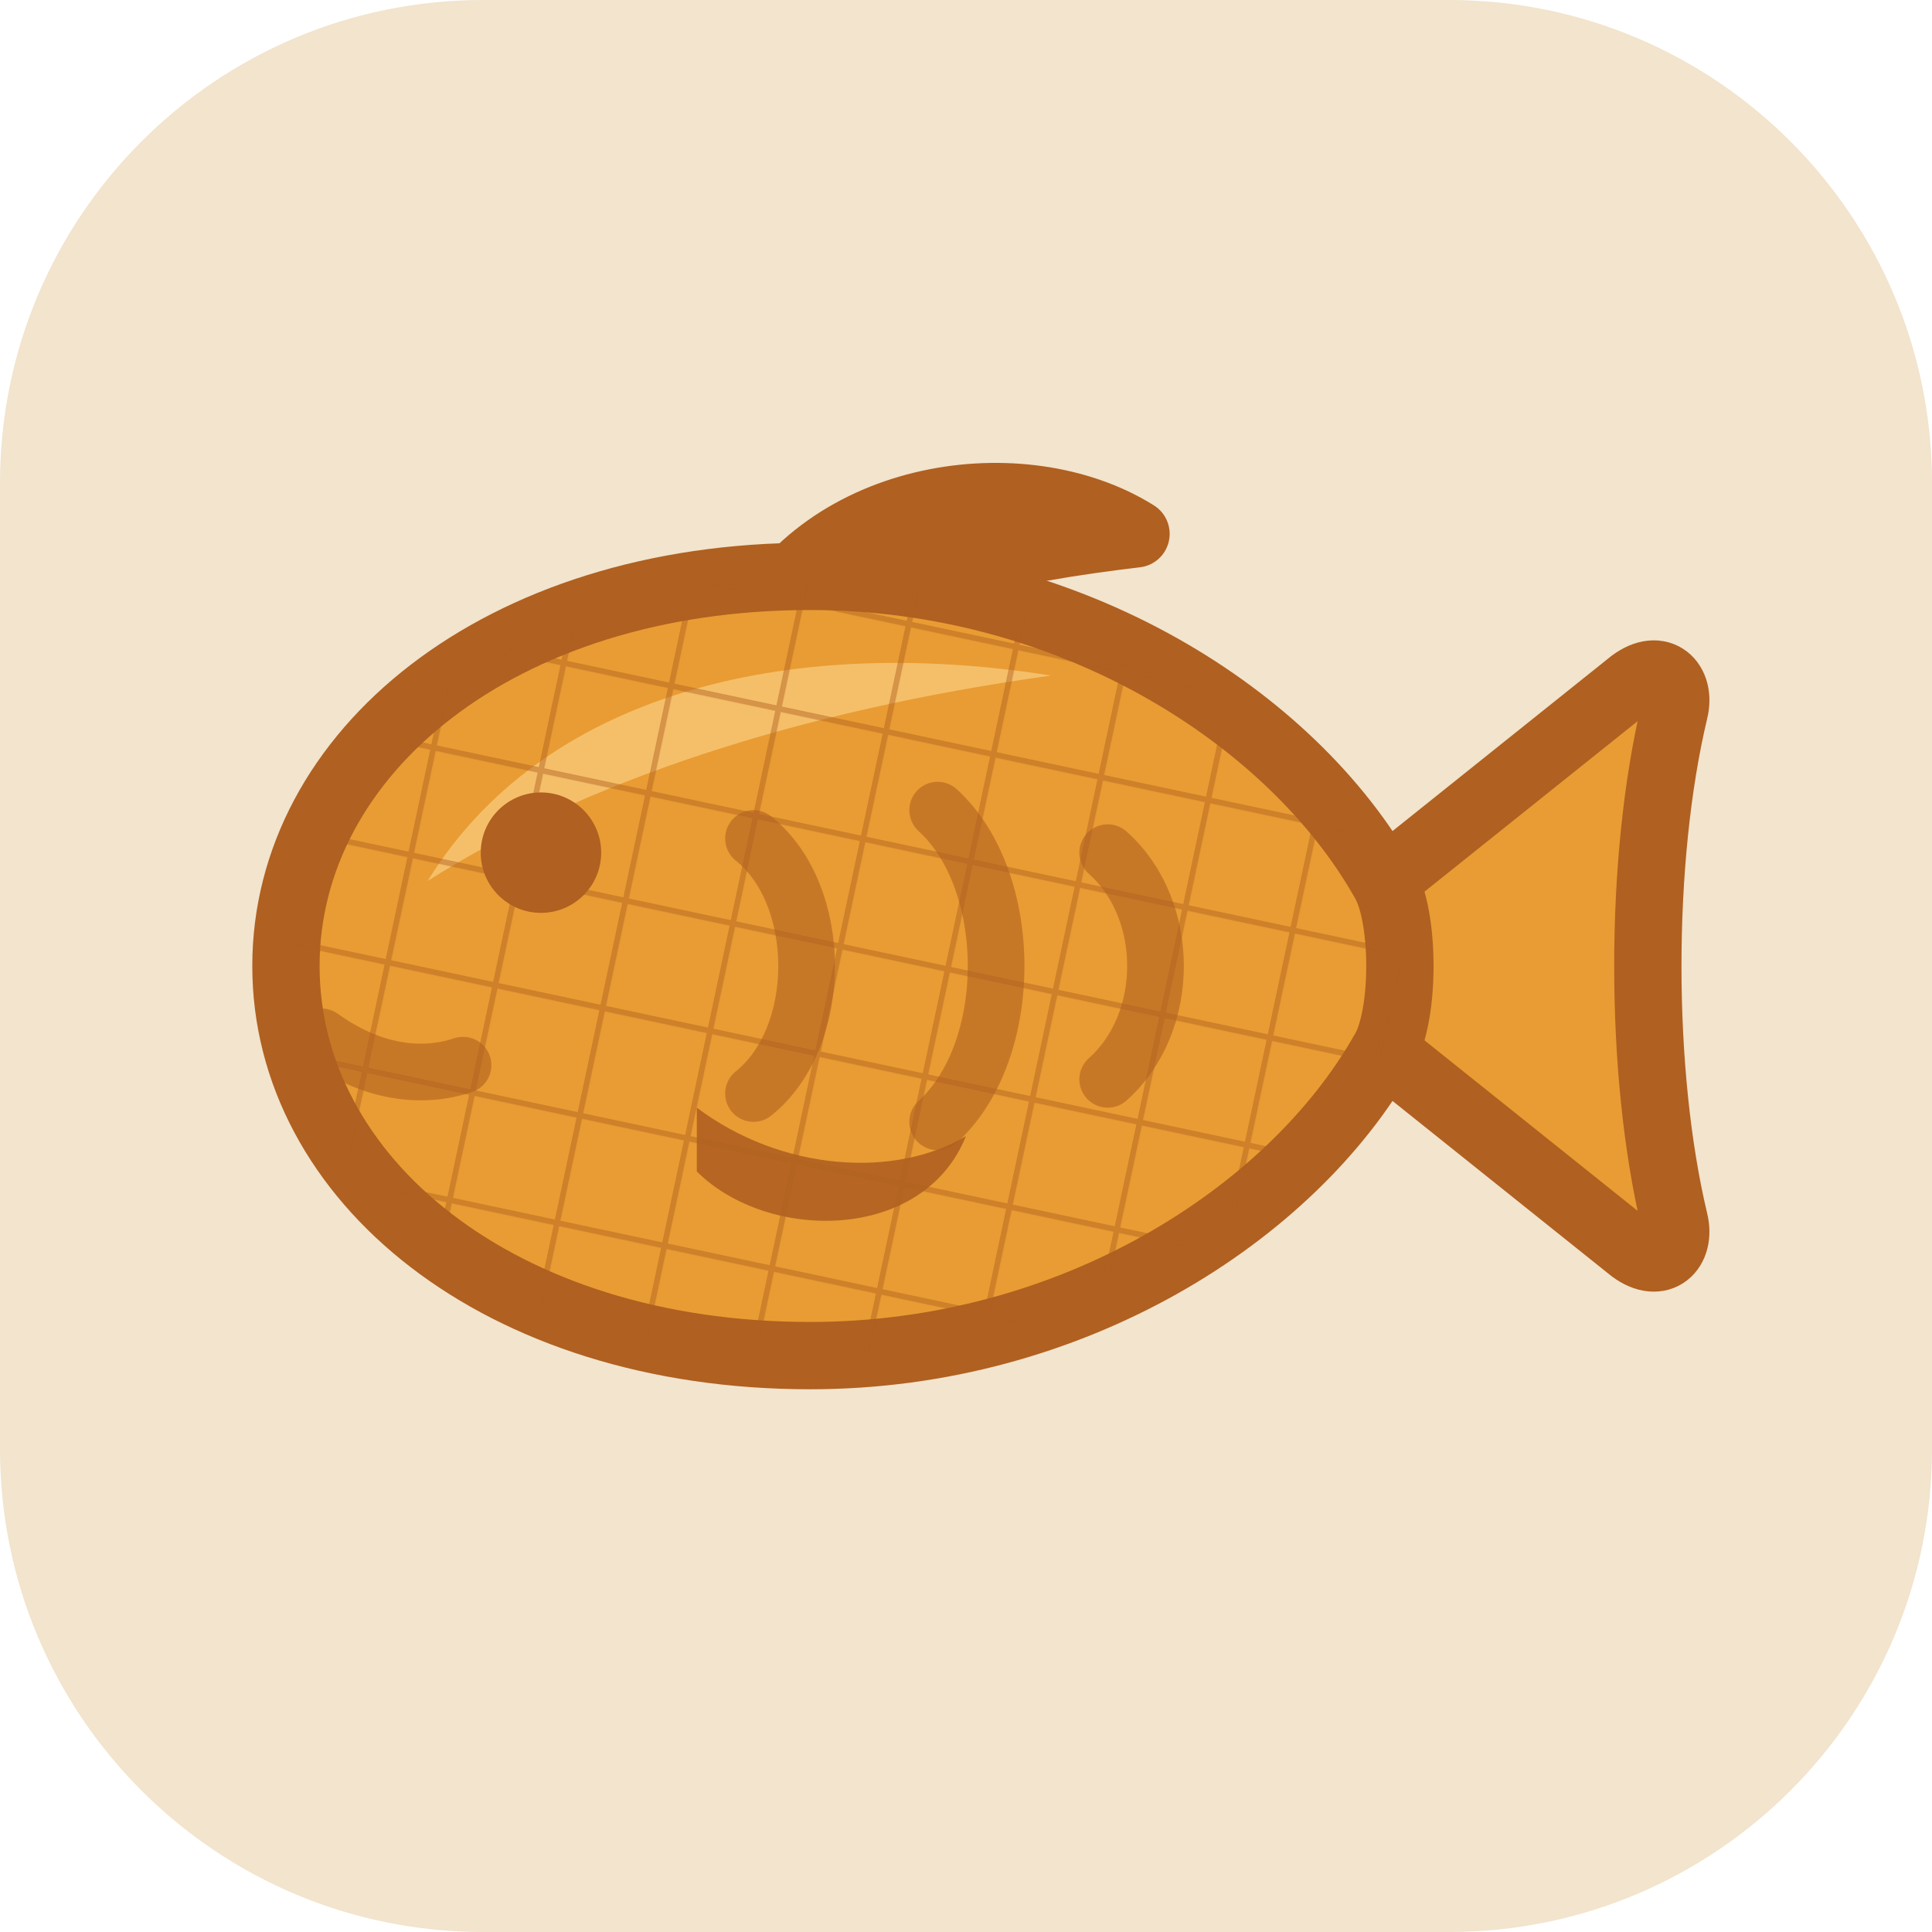
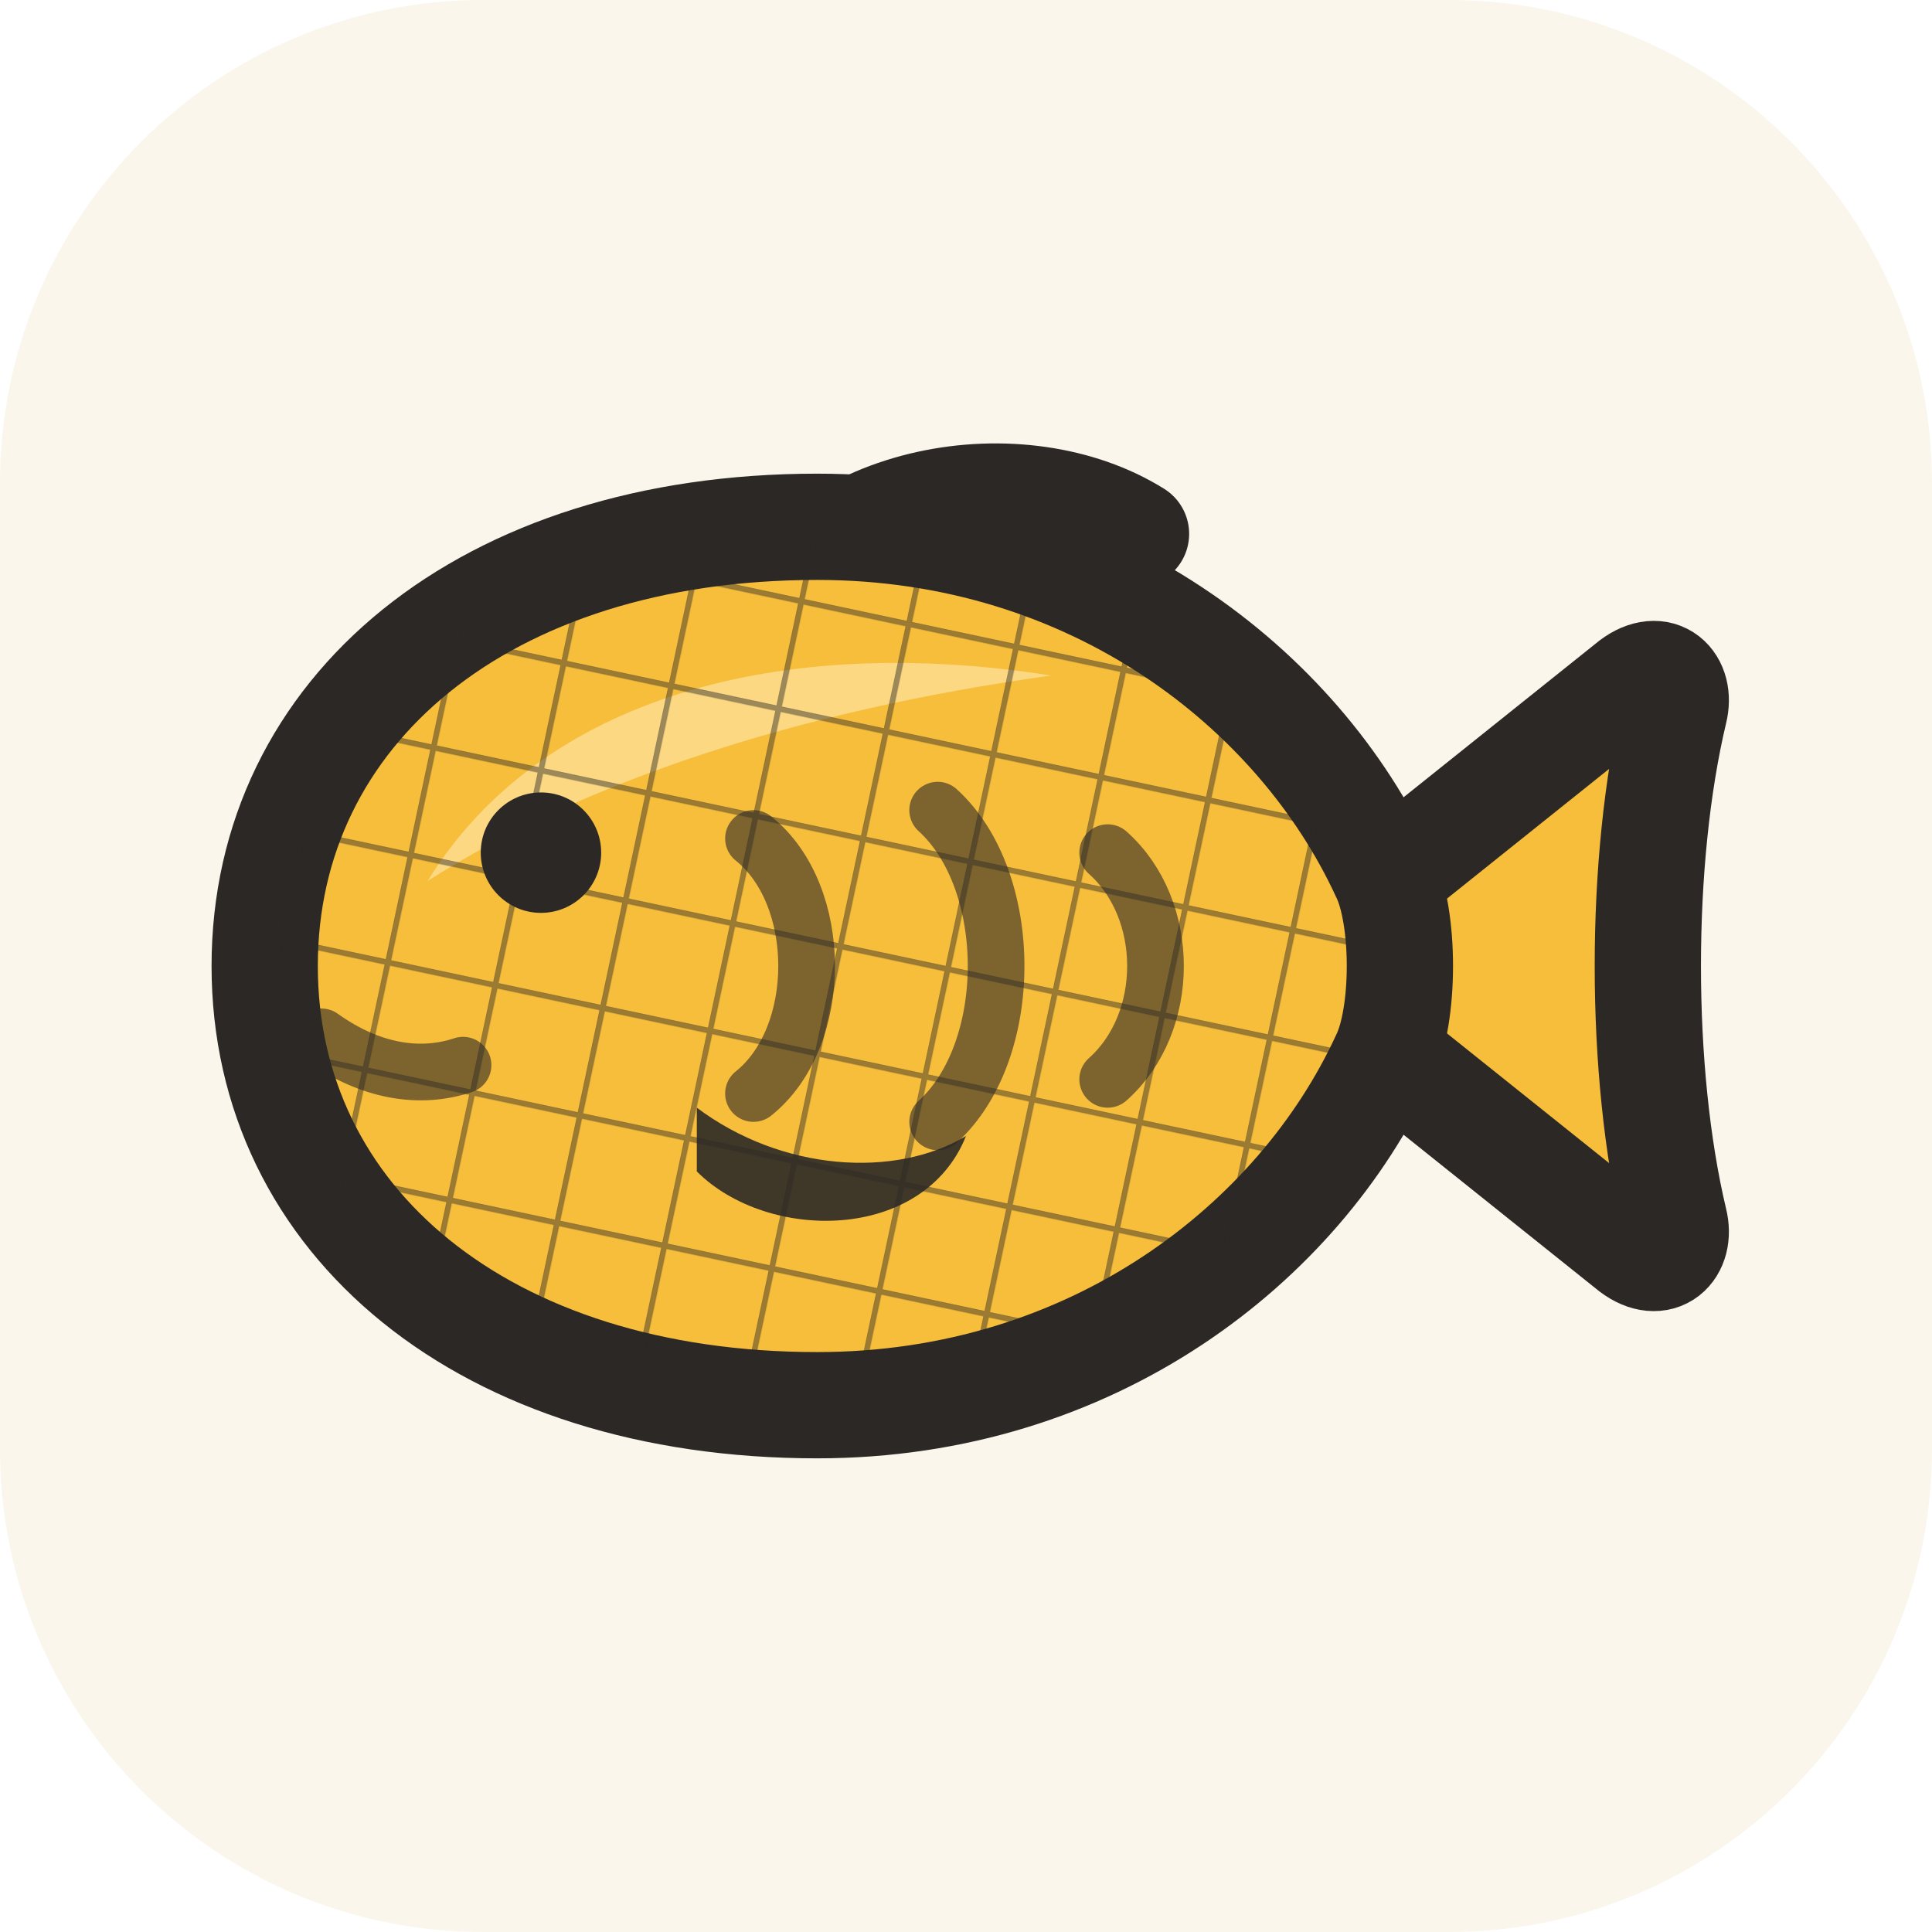
<svg xmlns="http://www.w3.org/2000/svg" viewBox="0 0 24 24" role="img" aria-label="붕어빵">
  <defs>
    <pattern id="g" width="1.55" height="1.55" patternUnits="userSpaceOnUse" patternTransform="rotate(12)">
-       <path d="M0 0V1.55M0 0H1.55" stroke="#b06020" stroke-width="0.16" fill="none" opacity="0.45" />
+       <path d="M0 0V1.55M0 0H1.55" stroke="#2b2826" stroke-width="0.16" fill="none" opacity="0.45" />
    </pattern>
    <clipPath id="c">
-       <path d="M2.4 12C2.4 9 5.4 6.5 9.8 6.5C13.5 6.5 16.6 8.5 17.9 10.8C18.2 11.3 18.2 12.7 17.9 13.2C16.6 15.5 13.5 17.5 9.8 17.5C5.4 17.5 2.4 15 2.4 12Z" />
+       <path d="M2.1 12C2.1 8.4 5.2 5.8 9.9 5.8C13.8 5.8 16.7 8.1 17.9 10.7C18.2 11.3 18.2 12.7 17.9 13.3C16.7 15.9 13.8 18.2 9.9 18.2C5.2 18.2 2.1 15.6 2.1 12Z" />
    </clipPath>
  </defs>
-   <rect width="24" height="24" rx="6" fill="#f2e4cd" />
+   <rect width="24" height="24" rx="6" fill="#faf6ec" />
  <g transform="translate(12 12) scale(0.88) translate(-12 -12)" stroke-linecap="round" stroke-linejoin="round">
-     <g fill="#e99c33" stroke="#b06020" stroke-width="0.95">
+     <g fill="#f7be3c" stroke="#2b2826" stroke-width="1.5">
      <path d="M17.9 10.8L21.4 8C21.8 7.7 22.1 8 22 8.4C21.5 10.5 21.5 13.5 22 15.6C22.1 16 21.8 16.3 21.4 16L17.9 13.2Z" />
      <path d="M9 7.3C10 5.3 12.8 4.9 14.4 5.9C12.7 6.1 10.6 6.5 9.4 7.4Z" />
-       <path d="M2.4 12C2.4 9 5.4 6.5 9.8 6.5C13.5 6.5 16.6 8.5 17.9 10.8C18.2 11.3 18.2 12.7 17.9 13.2C16.6 15.5 13.5 17.5 9.8 17.5C5.4 17.5 2.4 15 2.4 12Z" />
+       <path d="M2.1 12C2.1 8.4 5.2 5.8 9.9 5.8C13.8 5.8 16.7 8.1 17.9 10.7C18.2 11.3 18.2 12.7 17.9 13.3C16.7 15.9 13.8 18.2 9.9 18.2C5.2 18.2 2.1 15.6 2.1 12Z" />
    </g>
-     <path d="M4.4 10.8C6 8.2 9.4 7.3 13.2 7.9C9.6 8.4 6.6 9.4 4.4 10.8Z" fill="#f5bf6a" />
+     <path d="M4.4 10.8C6 8.2 9.4 7.3 13.2 7.9C9.6 8.4 6.6 9.4 4.4 10.8Z" fill="#fcd882" />
    <g clip-path="url(#c)">
      <rect width="24" height="24" fill="url(#g)" />
    </g>
-     <path d="M8.2 14C9.4 14.9 11 15 12 14.4C11.4 15.9 9.2 15.9 8.2 14.9Z" fill="#b06020" opacity="0.9" />
-     <g fill="none" stroke="#b06020" stroke-width="0.8" opacity="0.6">
+     <path d="M8.2 14C9.4 14.9 11 15 12 14.4C11.4 15.9 9.2 15.9 8.2 14.9Z" fill="#2b2826" opacity="0.9" />
+     <g fill="none" stroke="#2b2826" stroke-width="0.8" opacity="0.6">
      <path d="M9 10.2C10 11 10 13 9 13.8" />
      <path d="M11.6 9.8C12.7 10.8 12.7 13.2 11.6 14.2" />
      <path d="M14 10.4C14.9 11.2 14.9 12.8 14 13.6" />
      <path d="M2.9 13C3.6 13.5 4.3 13.6 4.9 13.4" />
    </g>
-     <circle cx="6" cy="10.4" r="0.85" fill="#b06020" />
+     <circle cx="6" cy="10.4" r="0.85" fill="#2b2826" />
  </g>
</svg>
